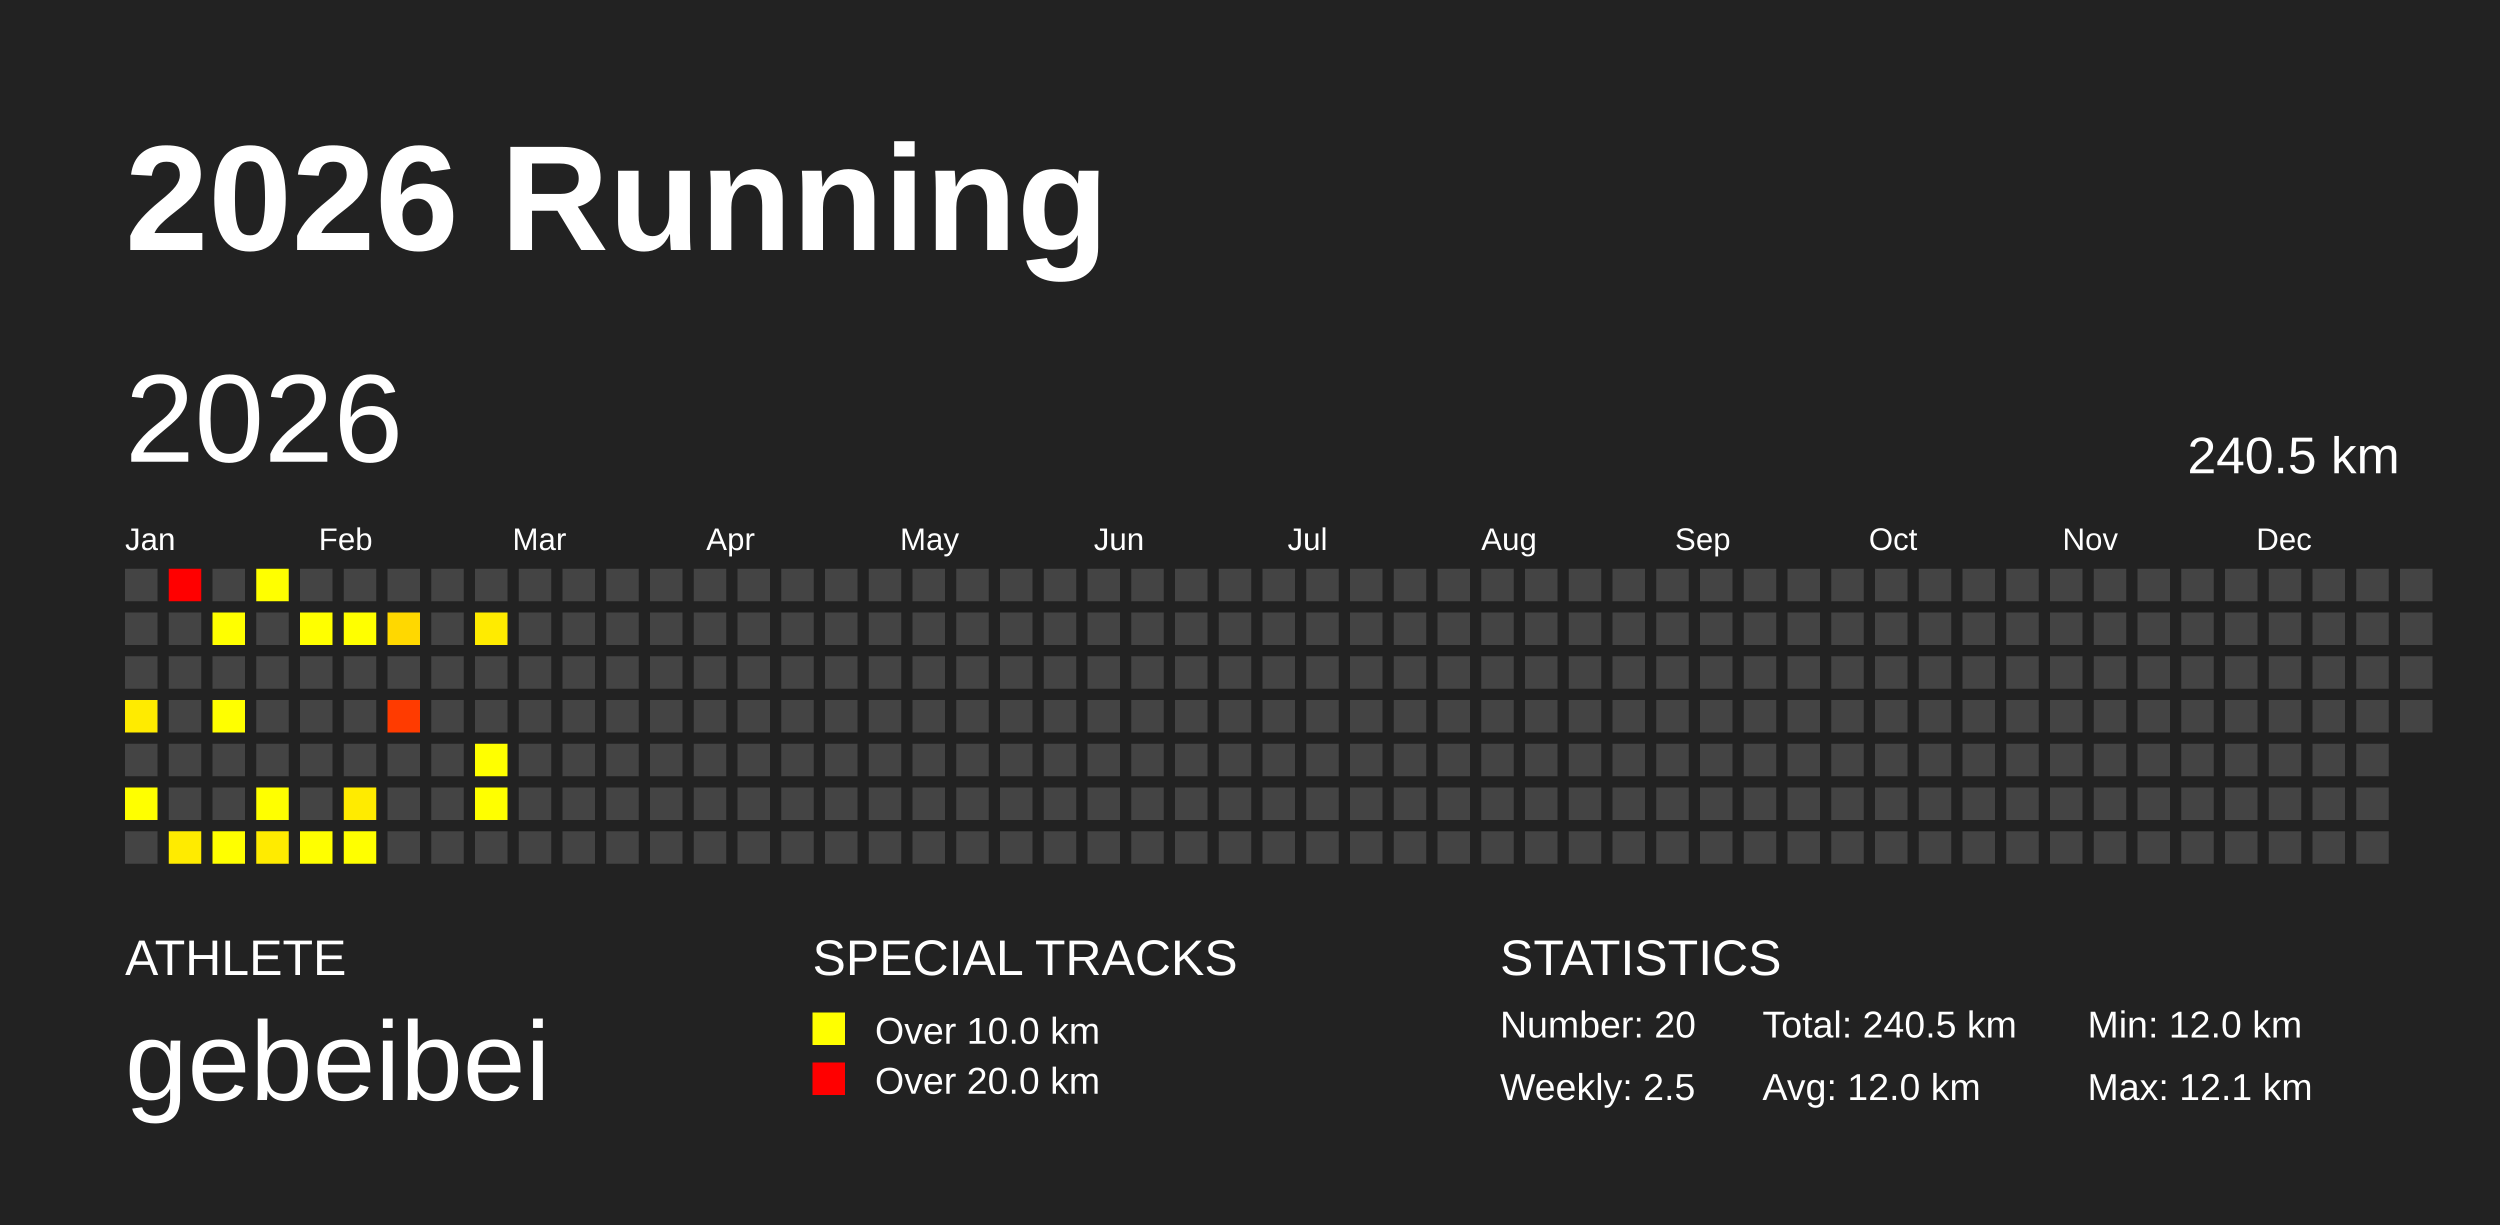
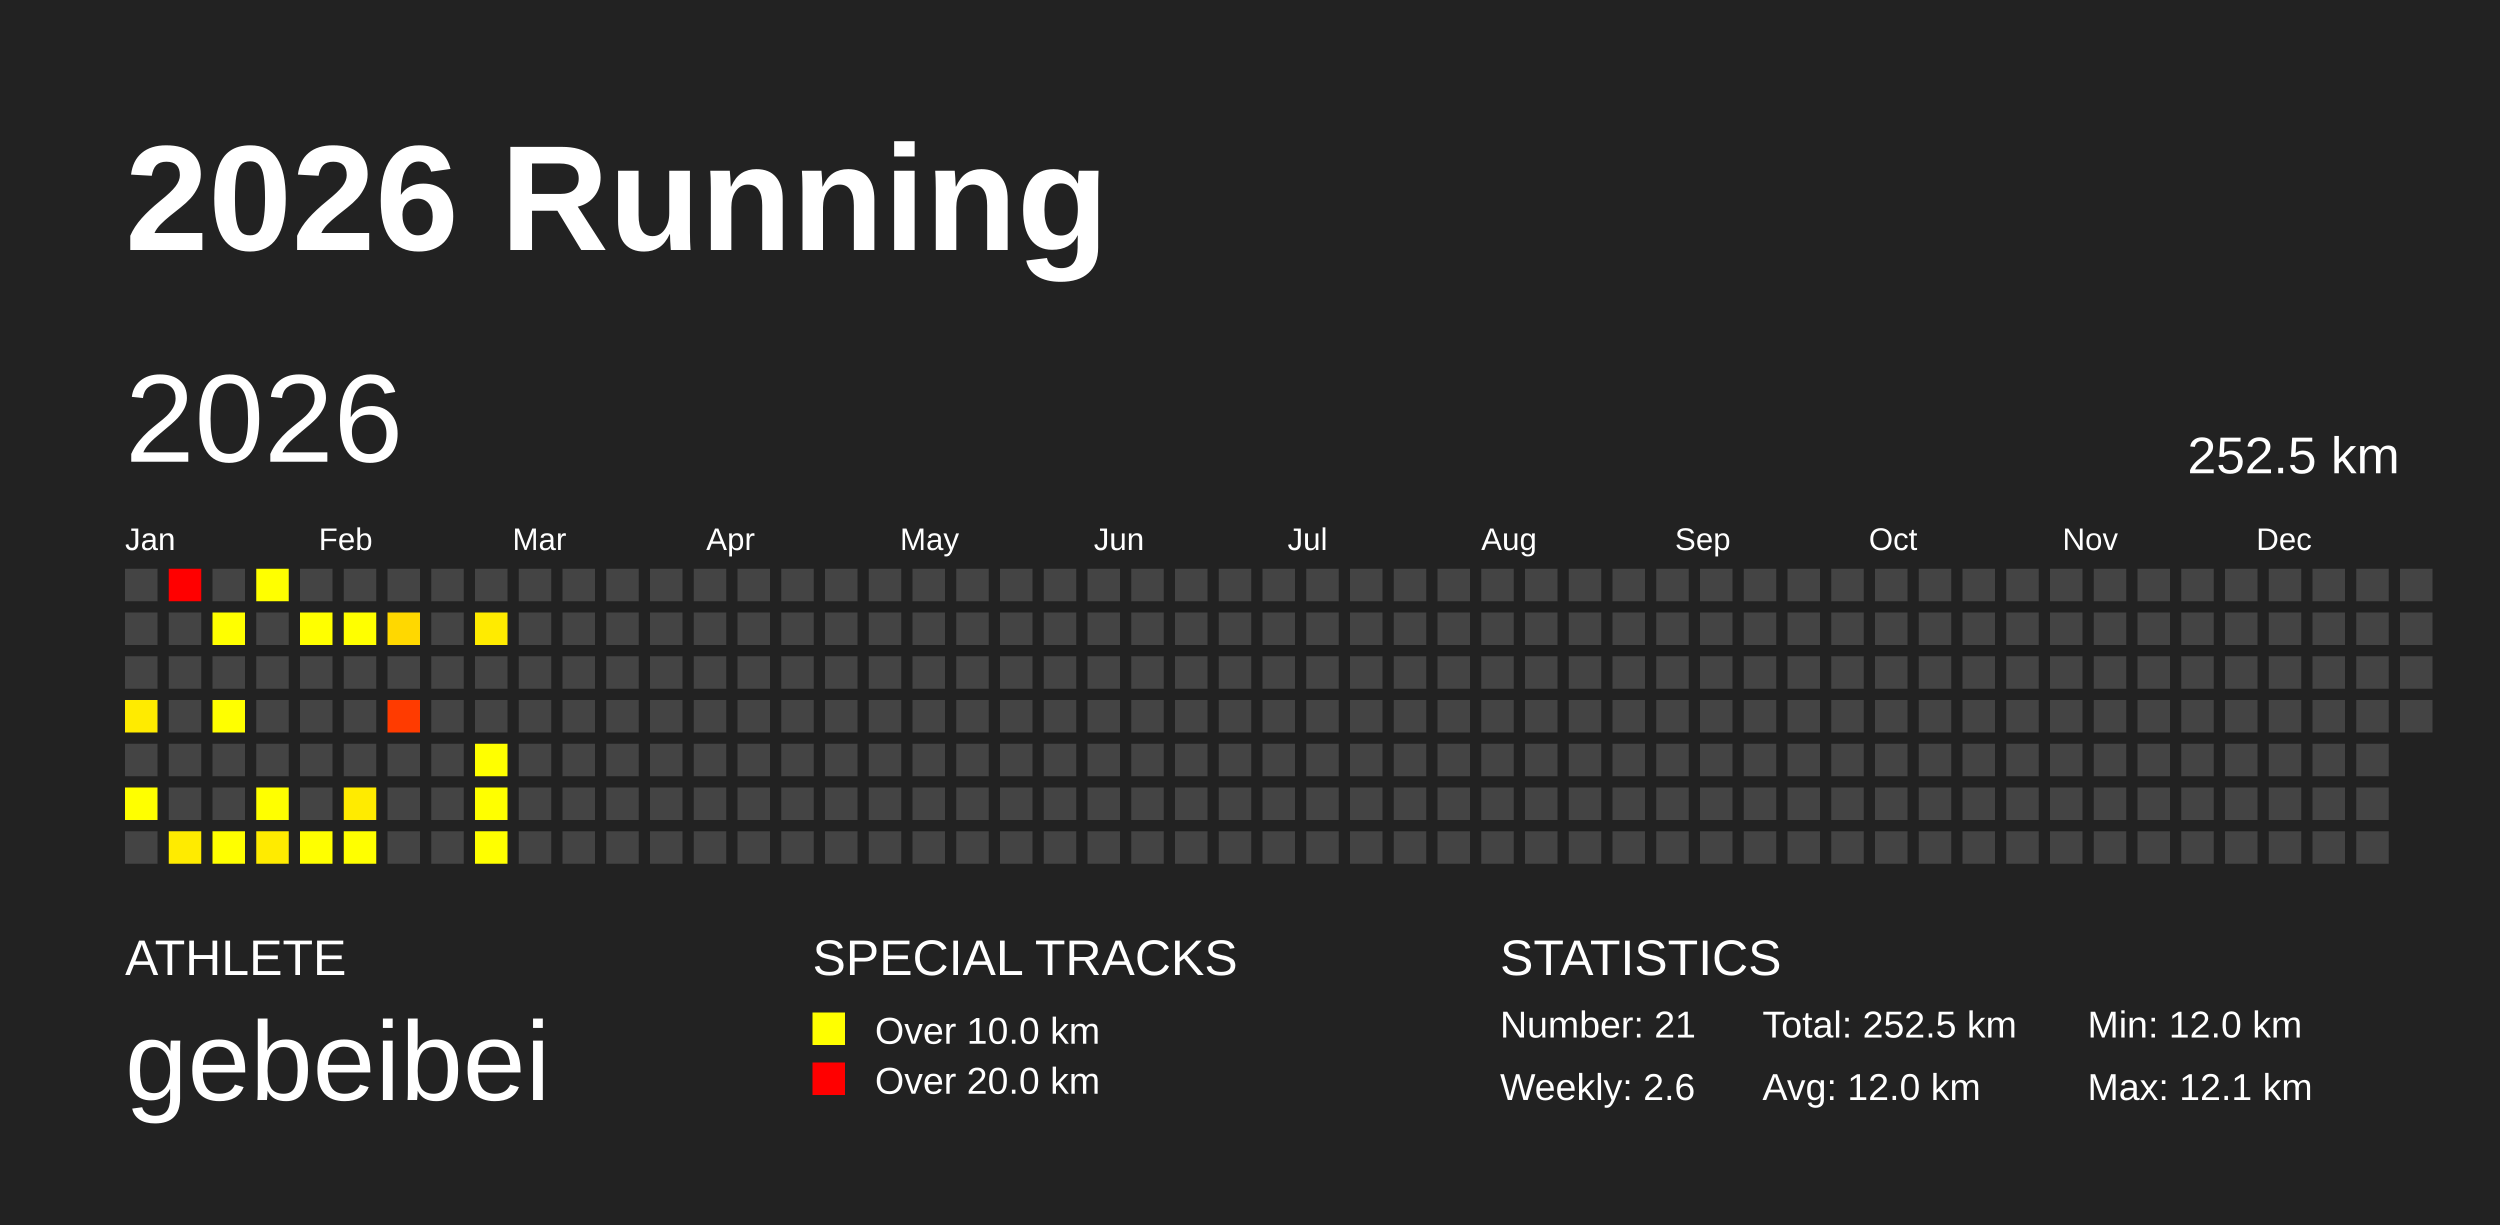
<svg xmlns="http://www.w3.org/2000/svg" baseProfile="full" height="98mm" version="1.1" viewBox="0,0,200,98" width="200mm">
  <defs />
  <rect fill="#222222" height="98" width="200" x="0" y="0" />
  <text fill="#FFFFFF" style="font-size:12px; font-family:Arial; font-weight:bold;" x="10" y="20">2026 Running</text>
  <text fill="#FFFFFF" style="font-size:4px; font-family:Arial" x="10" y="78">ATHLETE</text>
  <text fill="#FFFFFF" style="font-size:9px; font-family:Arial" x="10" y="88">gebeibei</text>
  <text fill="#FFFFFF" style="font-size:4px; font-family:Arial" x="65" y="78">SPECIAL TRACKS</text>
  <rect fill="yellow" height="2.6" width="2.6" x="65" y="81" />
  <text fill="#FFFFFF" style="font-size:3px; font-family:Arial" x="70" y="83.5">Over 10.0 km</text>
  <rect fill="red" height="2.6" width="2.6" x="65" y="85" />
  <text fill="#FFFFFF" style="font-size:3px; font-family:Arial" x="70" y="87.5">Over 20.0 km</text>
  <text fill="#FFFFFF" style="font-size:4px; font-family:Arial" x="120" y="78">STATISTICS</text>
-   <text fill="#FFFFFF" style="font-size:3px; font-family:Arial" x="120" y="83">Number: 20</text>
-   <text fill="#FFFFFF" style="font-size:3px; font-family:Arial" x="120" y="88">Weekly: 2.5</text>
-   <text fill="#FFFFFF" style="font-size:3px; font-family:Arial" x="141" y="83">Total: 240.5 km</text>
+   <text fill="#FFFFFF" style="font-size:3px; font-family:Arial" x="120" y="83">Number: 21</text>
+   <text fill="#FFFFFF" style="font-size:3px; font-family:Arial" x="120" y="88">Weekly: 2.6</text>
+   <text fill="#FFFFFF" style="font-size:3px; font-family:Arial" x="141" y="83">Total: 252.5 km</text>
  <text fill="#FFFFFF" style="font-size:3px; font-family:Arial" x="141" y="88">Avg: 12.0 km</text>
  <text fill="#FFFFFF" style="font-size:3px; font-family:Arial" x="167" y="83">Min: 12.0 km</text>
  <text fill="#FFFFFF" style="font-size:3px; font-family:Arial" x="167" y="88">Max: 12.1 km</text>
  <text dominant-baseline="hanging" fill="#FFFFFF" style="font-size:10.0px; font-family:Arial;" x="10" y="30">2026</text>
-   <text dominant-baseline="hanging" fill="#FFFFFF" style="font-size:4.125px; font-family:Arial;" x="175" y="35">240.5 km</text>
+   <text dominant-baseline="hanging" fill="#FFFFFF" style="font-size:4.125px; font-family:Arial;" x="175" y="35">252.5 km</text>
  <text fill="#FFFFFF" style="font-size:2.5px; font-family:Arial" x="10.0" y="44">Jan</text>
  <text fill="#FFFFFF" style="font-size:2.5px; font-family:Arial" x="25.5" y="44">Feb</text>
  <text fill="#FFFFFF" style="font-size:2.5px; font-family:Arial" x="41.0" y="44">Mar</text>
  <text fill="#FFFFFF" style="font-size:2.5px; font-family:Arial" x="56.5" y="44">Apr</text>
  <text fill="#FFFFFF" style="font-size:2.5px; font-family:Arial" x="72.0" y="44">May</text>
  <text fill="#FFFFFF" style="font-size:2.5px; font-family:Arial" x="87.5" y="44">Jun</text>
  <text fill="#FFFFFF" style="font-size:2.5px; font-family:Arial" x="103.0" y="44">Jul</text>
  <text fill="#FFFFFF" style="font-size:2.5px; font-family:Arial" x="118.5" y="44">Aug</text>
  <text fill="#FFFFFF" style="font-size:2.5px; font-family:Arial" x="134.0" y="44">Sep</text>
  <text fill="#FFFFFF" style="font-size:2.5px; font-family:Arial" x="149.5" y="44">Oct</text>
  <text fill="#FFFFFF" style="font-size:2.5px; font-family:Arial" x="165.0" y="44">Nov</text>
  <text fill="#FFFFFF" style="font-size:2.5px; font-family:Arial" x="180.5" y="44">Dec</text>
  <rect fill="#444444" height="2.6" width="2.6" x="10.0" y="45.5" />
  <rect fill="#444444" height="2.6" width="2.6" x="10.0" y="49.0" />
  <rect fill="#444444" height="2.6" width="2.6" x="10.0" y="52.5" />
  <rect fill="#ffeb00" height="2.6" width="2.6" x="10.0" y="56.0" />
  <rect fill="#444444" height="2.6" width="2.6" x="10.0" y="59.5" />
  <rect fill="#ffff00" height="2.6" width="2.6" x="10.0" y="63.0" />
  <rect fill="#444444" height="2.6" width="2.6" x="10.0" y="66.5" />
  <rect fill="#ff0000" height="2.6" width="2.6" x="13.5" y="45.5" />
  <rect fill="#444444" height="2.6" width="2.6" x="13.5" y="49.0" />
  <rect fill="#444444" height="2.6" width="2.6" x="13.5" y="52.5" />
  <rect fill="#444444" height="2.6" width="2.6" x="13.5" y="56.0" />
  <rect fill="#444444" height="2.6" width="2.6" x="13.5" y="59.5" />
  <rect fill="#444444" height="2.6" width="2.6" x="13.5" y="63.0" />
  <rect fill="#ffeb00" height="2.6" width="2.6" x="13.5" y="66.5" />
  <rect fill="#444444" height="2.6" width="2.6" x="17.0" y="45.5" />
  <rect fill="#ffff00" height="2.6" width="2.6" x="17.0" y="49.0" />
  <rect fill="#444444" height="2.6" width="2.6" x="17.0" y="52.5" />
  <rect fill="#ffff00" height="2.6" width="2.6" x="17.0" y="56.0" />
  <rect fill="#444444" height="2.6" width="2.6" x="17.0" y="59.5" />
  <rect fill="#444444" height="2.6" width="2.6" x="17.0" y="63.0" />
  <rect fill="#ffff00" height="2.6" width="2.6" x="17.0" y="66.5" />
  <rect fill="#ffff00" height="2.6" width="2.6" x="20.5" y="45.5" />
  <rect fill="#444444" height="2.6" width="2.6" x="20.5" y="49.0" />
  <rect fill="#444444" height="2.6" width="2.6" x="20.5" y="52.5" />
  <rect fill="#444444" height="2.6" width="2.6" x="20.5" y="56.0" />
  <rect fill="#444444" height="2.6" width="2.6" x="20.5" y="59.5" />
  <rect fill="#ffff00" height="2.6" width="2.6" x="20.5" y="63.0" />
  <rect fill="#ffeb00" height="2.6" width="2.6" x="20.5" y="66.5" />
  <rect fill="#444444" height="2.6" width="2.6" x="24.0" y="45.5" />
  <rect fill="#ffff00" height="2.6" width="2.6" x="24.0" y="49.0" />
  <rect fill="#444444" height="2.6" width="2.6" x="24.0" y="52.5" />
  <rect fill="#444444" height="2.6" width="2.6" x="24.0" y="56.0" />
  <rect fill="#444444" height="2.6" width="2.6" x="24.0" y="59.5" />
  <rect fill="#444444" height="2.6" width="2.6" x="24.0" y="63.0" />
  <rect fill="#ffff00" height="2.6" width="2.6" x="24.0" y="66.5" />
  <rect fill="#444444" height="2.6" width="2.6" x="27.5" y="45.5" />
  <rect fill="#ffff00" height="2.6" width="2.6" x="27.5" y="49.0" />
  <rect fill="#444444" height="2.6" width="2.6" x="27.5" y="52.5" />
  <rect fill="#444444" height="2.6" width="2.6" x="27.5" y="56.0" />
  <rect fill="#444444" height="2.6" width="2.6" x="27.5" y="59.5" />
  <rect fill="#ffeb00" height="2.6" width="2.6" x="27.5" y="63.0" />
  <rect fill="#ffff00" height="2.6" width="2.6" x="27.5" y="66.5" />
  <rect fill="#444444" height="2.6" width="2.6" x="31.0" y="45.5" />
  <rect fill="#ffd800" height="2.6" width="2.6" x="31.0" y="49.0" />
  <rect fill="#444444" height="2.6" width="2.6" x="31.0" y="52.5" />
  <rect fill="#ff3b00" height="2.6" width="2.6" x="31.0" y="56.0" />
  <rect fill="#444444" height="2.6" width="2.6" x="31.0" y="59.5" />
  <rect fill="#444444" height="2.6" width="2.6" x="31.0" y="63.0" />
  <rect fill="#444444" height="2.6" width="2.6" x="31.0" y="66.5" />
  <rect fill="#444444" height="2.6" width="2.6" x="34.5" y="45.5" />
  <rect fill="#444444" height="2.6" width="2.6" x="34.5" y="49.0" />
  <rect fill="#444444" height="2.6" width="2.6" x="34.5" y="52.5" />
  <rect fill="#444444" height="2.6" width="2.6" x="34.5" y="56.0" />
  <rect fill="#444444" height="2.6" width="2.6" x="34.5" y="59.5" />
  <rect fill="#444444" height="2.6" width="2.6" x="34.5" y="63.0" />
  <rect fill="#444444" height="2.6" width="2.6" x="34.5" y="66.5" />
  <rect fill="#444444" height="2.6" width="2.6" x="38.0" y="45.5" />
  <rect fill="#ffeb00" height="2.6" width="2.6" x="38.0" y="49.0" />
  <rect fill="#444444" height="2.6" width="2.6" x="38.0" y="52.5" />
  <rect fill="#444444" height="2.6" width="2.6" x="38.0" y="56.0" />
  <rect fill="#ffff00" height="2.6" width="2.6" x="38.0" y="59.5" />
  <rect fill="#ffff00" height="2.6" width="2.6" x="38.0" y="63.0" />
-   <rect fill="#444444" height="2.6" width="2.6" x="38.0" y="66.5" />
+   <rect fill="#ffff00" height="2.6" width="2.6" x="38.0" y="66.5" />
  <rect fill="#444444" height="2.6" width="2.6" x="41.5" y="45.5" />
  <rect fill="#444444" height="2.6" width="2.6" x="41.5" y="49.0" />
  <rect fill="#444444" height="2.6" width="2.6" x="41.5" y="52.5" />
  <rect fill="#444444" height="2.6" width="2.6" x="41.5" y="56.0" />
  <rect fill="#444444" height="2.6" width="2.6" x="41.5" y="59.5" />
  <rect fill="#444444" height="2.6" width="2.6" x="41.5" y="63.0" />
  <rect fill="#444444" height="2.6" width="2.6" x="41.5" y="66.5" />
  <rect fill="#444444" height="2.6" width="2.6" x="45.0" y="45.5" />
  <rect fill="#444444" height="2.6" width="2.6" x="45.0" y="49.0" />
  <rect fill="#444444" height="2.6" width="2.6" x="45.0" y="52.5" />
  <rect fill="#444444" height="2.6" width="2.6" x="45.0" y="56.0" />
  <rect fill="#444444" height="2.6" width="2.6" x="45.0" y="59.5" />
  <rect fill="#444444" height="2.6" width="2.6" x="45.0" y="63.0" />
  <rect fill="#444444" height="2.6" width="2.6" x="45.0" y="66.5" />
  <rect fill="#444444" height="2.6" width="2.6" x="48.5" y="45.5" />
  <rect fill="#444444" height="2.6" width="2.6" x="48.5" y="49.0" />
  <rect fill="#444444" height="2.6" width="2.6" x="48.5" y="52.5" />
  <rect fill="#444444" height="2.6" width="2.6" x="48.5" y="56.0" />
  <rect fill="#444444" height="2.6" width="2.6" x="48.5" y="59.5" />
  <rect fill="#444444" height="2.6" width="2.6" x="48.5" y="63.0" />
  <rect fill="#444444" height="2.6" width="2.6" x="48.5" y="66.5" />
  <rect fill="#444444" height="2.6" width="2.6" x="52.0" y="45.5" />
  <rect fill="#444444" height="2.6" width="2.6" x="52.0" y="49.0" />
  <rect fill="#444444" height="2.6" width="2.6" x="52.0" y="52.5" />
  <rect fill="#444444" height="2.6" width="2.6" x="52.0" y="56.0" />
  <rect fill="#444444" height="2.6" width="2.6" x="52.0" y="59.5" />
  <rect fill="#444444" height="2.6" width="2.6" x="52.0" y="63.0" />
  <rect fill="#444444" height="2.6" width="2.6" x="52.0" y="66.5" />
  <rect fill="#444444" height="2.6" width="2.6" x="55.5" y="45.5" />
  <rect fill="#444444" height="2.6" width="2.6" x="55.5" y="49.0" />
  <rect fill="#444444" height="2.6" width="2.6" x="55.5" y="52.5" />
  <rect fill="#444444" height="2.6" width="2.6" x="55.5" y="56.0" />
  <rect fill="#444444" height="2.6" width="2.6" x="55.5" y="59.5" />
  <rect fill="#444444" height="2.6" width="2.6" x="55.5" y="63.0" />
  <rect fill="#444444" height="2.6" width="2.6" x="55.5" y="66.5" />
  <rect fill="#444444" height="2.6" width="2.6" x="59.0" y="45.5" />
  <rect fill="#444444" height="2.6" width="2.6" x="59.0" y="49.0" />
  <rect fill="#444444" height="2.6" width="2.6" x="59.0" y="52.5" />
  <rect fill="#444444" height="2.6" width="2.6" x="59.0" y="56.0" />
  <rect fill="#444444" height="2.6" width="2.6" x="59.0" y="59.5" />
  <rect fill="#444444" height="2.6" width="2.6" x="59.0" y="63.0" />
  <rect fill="#444444" height="2.6" width="2.6" x="59.0" y="66.5" />
  <rect fill="#444444" height="2.6" width="2.6" x="62.5" y="45.5" />
  <rect fill="#444444" height="2.6" width="2.6" x="62.5" y="49.0" />
  <rect fill="#444444" height="2.6" width="2.6" x="62.5" y="52.5" />
  <rect fill="#444444" height="2.6" width="2.6" x="62.5" y="56.0" />
  <rect fill="#444444" height="2.6" width="2.6" x="62.5" y="59.5" />
  <rect fill="#444444" height="2.6" width="2.6" x="62.5" y="63.0" />
  <rect fill="#444444" height="2.6" width="2.6" x="62.5" y="66.5" />
  <rect fill="#444444" height="2.6" width="2.6" x="66.0" y="45.5" />
  <rect fill="#444444" height="2.6" width="2.6" x="66.0" y="49.0" />
  <rect fill="#444444" height="2.6" width="2.6" x="66.0" y="52.5" />
  <rect fill="#444444" height="2.6" width="2.6" x="66.0" y="56.0" />
  <rect fill="#444444" height="2.6" width="2.6" x="66.0" y="59.5" />
  <rect fill="#444444" height="2.6" width="2.6" x="66.0" y="63.0" />
  <rect fill="#444444" height="2.6" width="2.6" x="66.0" y="66.5" />
  <rect fill="#444444" height="2.6" width="2.6" x="69.5" y="45.5" />
  <rect fill="#444444" height="2.6" width="2.6" x="69.5" y="49.0" />
  <rect fill="#444444" height="2.6" width="2.6" x="69.5" y="52.5" />
  <rect fill="#444444" height="2.6" width="2.6" x="69.5" y="56.0" />
  <rect fill="#444444" height="2.6" width="2.6" x="69.5" y="59.5" />
  <rect fill="#444444" height="2.6" width="2.6" x="69.5" y="63.0" />
  <rect fill="#444444" height="2.6" width="2.6" x="69.5" y="66.5" />
  <rect fill="#444444" height="2.6" width="2.6" x="73.0" y="45.5" />
  <rect fill="#444444" height="2.6" width="2.6" x="73.0" y="49.0" />
  <rect fill="#444444" height="2.6" width="2.6" x="73.0" y="52.5" />
  <rect fill="#444444" height="2.6" width="2.6" x="73.0" y="56.0" />
  <rect fill="#444444" height="2.6" width="2.6" x="73.0" y="59.5" />
  <rect fill="#444444" height="2.6" width="2.6" x="73.0" y="63.0" />
  <rect fill="#444444" height="2.6" width="2.6" x="73.0" y="66.5" />
  <rect fill="#444444" height="2.6" width="2.6" x="76.5" y="45.5" />
  <rect fill="#444444" height="2.6" width="2.6" x="76.5" y="49.0" />
  <rect fill="#444444" height="2.6" width="2.6" x="76.5" y="52.5" />
  <rect fill="#444444" height="2.6" width="2.6" x="76.5" y="56.0" />
  <rect fill="#444444" height="2.6" width="2.6" x="76.5" y="59.5" />
  <rect fill="#444444" height="2.6" width="2.6" x="76.5" y="63.0" />
  <rect fill="#444444" height="2.6" width="2.6" x="76.5" y="66.5" />
  <rect fill="#444444" height="2.6" width="2.6" x="80.0" y="45.5" />
  <rect fill="#444444" height="2.6" width="2.6" x="80.0" y="49.0" />
  <rect fill="#444444" height="2.6" width="2.6" x="80.0" y="52.5" />
  <rect fill="#444444" height="2.6" width="2.6" x="80.0" y="56.0" />
  <rect fill="#444444" height="2.6" width="2.6" x="80.0" y="59.5" />
  <rect fill="#444444" height="2.6" width="2.6" x="80.0" y="63.0" />
  <rect fill="#444444" height="2.6" width="2.6" x="80.0" y="66.5" />
  <rect fill="#444444" height="2.6" width="2.6" x="83.5" y="45.5" />
  <rect fill="#444444" height="2.6" width="2.6" x="83.5" y="49.0" />
  <rect fill="#444444" height="2.6" width="2.6" x="83.5" y="52.5" />
  <rect fill="#444444" height="2.6" width="2.6" x="83.5" y="56.0" />
  <rect fill="#444444" height="2.6" width="2.6" x="83.5" y="59.5" />
  <rect fill="#444444" height="2.6" width="2.6" x="83.5" y="63.0" />
  <rect fill="#444444" height="2.6" width="2.6" x="83.5" y="66.5" />
  <rect fill="#444444" height="2.6" width="2.6" x="87.0" y="45.5" />
  <rect fill="#444444" height="2.6" width="2.6" x="87.0" y="49.0" />
  <rect fill="#444444" height="2.6" width="2.6" x="87.0" y="52.5" />
  <rect fill="#444444" height="2.6" width="2.6" x="87.0" y="56.0" />
  <rect fill="#444444" height="2.6" width="2.6" x="87.0" y="59.5" />
  <rect fill="#444444" height="2.6" width="2.6" x="87.0" y="63.0" />
  <rect fill="#444444" height="2.6" width="2.6" x="87.0" y="66.5" />
  <rect fill="#444444" height="2.6" width="2.6" x="90.5" y="45.5" />
  <rect fill="#444444" height="2.6" width="2.6" x="90.5" y="49.0" />
  <rect fill="#444444" height="2.6" width="2.6" x="90.5" y="52.5" />
  <rect fill="#444444" height="2.6" width="2.6" x="90.5" y="56.0" />
  <rect fill="#444444" height="2.6" width="2.6" x="90.5" y="59.5" />
  <rect fill="#444444" height="2.6" width="2.6" x="90.5" y="63.0" />
  <rect fill="#444444" height="2.6" width="2.6" x="90.5" y="66.5" />
  <rect fill="#444444" height="2.6" width="2.6" x="94.0" y="45.5" />
  <rect fill="#444444" height="2.6" width="2.6" x="94.0" y="49.0" />
  <rect fill="#444444" height="2.6" width="2.6" x="94.0" y="52.5" />
  <rect fill="#444444" height="2.6" width="2.6" x="94.0" y="56.0" />
  <rect fill="#444444" height="2.6" width="2.6" x="94.0" y="59.5" />
  <rect fill="#444444" height="2.6" width="2.6" x="94.0" y="63.0" />
  <rect fill="#444444" height="2.6" width="2.6" x="94.0" y="66.5" />
  <rect fill="#444444" height="2.6" width="2.6" x="97.5" y="45.5" />
  <rect fill="#444444" height="2.6" width="2.6" x="97.5" y="49.0" />
  <rect fill="#444444" height="2.6" width="2.6" x="97.5" y="52.5" />
  <rect fill="#444444" height="2.6" width="2.6" x="97.5" y="56.0" />
  <rect fill="#444444" height="2.6" width="2.6" x="97.5" y="59.5" />
  <rect fill="#444444" height="2.6" width="2.6" x="97.5" y="63.0" />
  <rect fill="#444444" height="2.6" width="2.6" x="97.5" y="66.5" />
  <rect fill="#444444" height="2.6" width="2.6" x="101.0" y="45.5" />
  <rect fill="#444444" height="2.6" width="2.6" x="101.0" y="49.0" />
  <rect fill="#444444" height="2.6" width="2.6" x="101.0" y="52.5" />
  <rect fill="#444444" height="2.6" width="2.6" x="101.0" y="56.0" />
  <rect fill="#444444" height="2.6" width="2.6" x="101.0" y="59.5" />
  <rect fill="#444444" height="2.6" width="2.6" x="101.0" y="63.0" />
  <rect fill="#444444" height="2.6" width="2.6" x="101.0" y="66.5" />
  <rect fill="#444444" height="2.6" width="2.6" x="104.5" y="45.5" />
  <rect fill="#444444" height="2.6" width="2.6" x="104.5" y="49.0" />
  <rect fill="#444444" height="2.6" width="2.6" x="104.5" y="52.5" />
  <rect fill="#444444" height="2.6" width="2.6" x="104.5" y="56.0" />
  <rect fill="#444444" height="2.6" width="2.6" x="104.5" y="59.5" />
  <rect fill="#444444" height="2.6" width="2.6" x="104.5" y="63.0" />
  <rect fill="#444444" height="2.6" width="2.6" x="104.5" y="66.5" />
  <rect fill="#444444" height="2.6" width="2.6" x="108.0" y="45.5" />
  <rect fill="#444444" height="2.6" width="2.6" x="108.0" y="49.0" />
  <rect fill="#444444" height="2.6" width="2.6" x="108.0" y="52.5" />
  <rect fill="#444444" height="2.6" width="2.6" x="108.0" y="56.0" />
  <rect fill="#444444" height="2.6" width="2.6" x="108.0" y="59.5" />
  <rect fill="#444444" height="2.6" width="2.6" x="108.0" y="63.0" />
  <rect fill="#444444" height="2.6" width="2.6" x="108.0" y="66.5" />
  <rect fill="#444444" height="2.6" width="2.6" x="111.5" y="45.5" />
  <rect fill="#444444" height="2.6" width="2.6" x="111.5" y="49.0" />
  <rect fill="#444444" height="2.6" width="2.6" x="111.5" y="52.5" />
  <rect fill="#444444" height="2.6" width="2.6" x="111.5" y="56.0" />
  <rect fill="#444444" height="2.6" width="2.6" x="111.5" y="59.5" />
  <rect fill="#444444" height="2.6" width="2.6" x="111.5" y="63.0" />
  <rect fill="#444444" height="2.6" width="2.6" x="111.5" y="66.5" />
  <rect fill="#444444" height="2.6" width="2.6" x="115.0" y="45.5" />
  <rect fill="#444444" height="2.6" width="2.6" x="115.0" y="49.0" />
  <rect fill="#444444" height="2.6" width="2.6" x="115.0" y="52.5" />
  <rect fill="#444444" height="2.6" width="2.6" x="115.0" y="56.0" />
  <rect fill="#444444" height="2.6" width="2.6" x="115.0" y="59.5" />
  <rect fill="#444444" height="2.6" width="2.6" x="115.0" y="63.0" />
  <rect fill="#444444" height="2.6" width="2.6" x="115.0" y="66.5" />
  <rect fill="#444444" height="2.6" width="2.6" x="118.5" y="45.5" />
  <rect fill="#444444" height="2.6" width="2.6" x="118.5" y="49.0" />
  <rect fill="#444444" height="2.6" width="2.6" x="118.5" y="52.5" />
  <rect fill="#444444" height="2.6" width="2.6" x="118.5" y="56.0" />
  <rect fill="#444444" height="2.6" width="2.6" x="118.5" y="59.5" />
  <rect fill="#444444" height="2.6" width="2.6" x="118.5" y="63.0" />
  <rect fill="#444444" height="2.6" width="2.6" x="118.5" y="66.5" />
  <rect fill="#444444" height="2.6" width="2.6" x="122.0" y="45.5" />
  <rect fill="#444444" height="2.6" width="2.6" x="122.0" y="49.0" />
  <rect fill="#444444" height="2.6" width="2.6" x="122.0" y="52.5" />
  <rect fill="#444444" height="2.6" width="2.6" x="122.0" y="56.0" />
  <rect fill="#444444" height="2.6" width="2.6" x="122.0" y="59.5" />
  <rect fill="#444444" height="2.6" width="2.6" x="122.0" y="63.0" />
  <rect fill="#444444" height="2.6" width="2.6" x="122.0" y="66.5" />
  <rect fill="#444444" height="2.6" width="2.6" x="125.5" y="45.5" />
  <rect fill="#444444" height="2.6" width="2.6" x="125.5" y="49.0" />
  <rect fill="#444444" height="2.6" width="2.6" x="125.5" y="52.5" />
  <rect fill="#444444" height="2.6" width="2.6" x="125.5" y="56.0" />
  <rect fill="#444444" height="2.6" width="2.6" x="125.5" y="59.5" />
  <rect fill="#444444" height="2.6" width="2.6" x="125.5" y="63.0" />
  <rect fill="#444444" height="2.6" width="2.6" x="125.5" y="66.5" />
  <rect fill="#444444" height="2.6" width="2.6" x="129.0" y="45.5" />
  <rect fill="#444444" height="2.6" width="2.6" x="129.0" y="49.0" />
  <rect fill="#444444" height="2.6" width="2.6" x="129.0" y="52.5" />
  <rect fill="#444444" height="2.6" width="2.6" x="129.0" y="56.0" />
  <rect fill="#444444" height="2.6" width="2.6" x="129.0" y="59.5" />
  <rect fill="#444444" height="2.6" width="2.6" x="129.0" y="63.0" />
  <rect fill="#444444" height="2.6" width="2.6" x="129.0" y="66.5" />
  <rect fill="#444444" height="2.6" width="2.6" x="132.5" y="45.5" />
  <rect fill="#444444" height="2.6" width="2.6" x="132.5" y="49.0" />
  <rect fill="#444444" height="2.6" width="2.6" x="132.5" y="52.5" />
  <rect fill="#444444" height="2.6" width="2.6" x="132.5" y="56.0" />
  <rect fill="#444444" height="2.6" width="2.6" x="132.5" y="59.5" />
  <rect fill="#444444" height="2.6" width="2.6" x="132.5" y="63.0" />
  <rect fill="#444444" height="2.6" width="2.6" x="132.5" y="66.5" />
  <rect fill="#444444" height="2.6" width="2.6" x="136.0" y="45.5" />
  <rect fill="#444444" height="2.6" width="2.6" x="136.0" y="49.0" />
  <rect fill="#444444" height="2.6" width="2.6" x="136.0" y="52.5" />
  <rect fill="#444444" height="2.6" width="2.6" x="136.0" y="56.0" />
  <rect fill="#444444" height="2.6" width="2.6" x="136.0" y="59.5" />
  <rect fill="#444444" height="2.6" width="2.6" x="136.0" y="63.0" />
  <rect fill="#444444" height="2.6" width="2.6" x="136.0" y="66.5" />
  <rect fill="#444444" height="2.6" width="2.6" x="139.5" y="45.5" />
  <rect fill="#444444" height="2.6" width="2.6" x="139.5" y="49.0" />
  <rect fill="#444444" height="2.6" width="2.6" x="139.5" y="52.5" />
  <rect fill="#444444" height="2.6" width="2.6" x="139.5" y="56.0" />
  <rect fill="#444444" height="2.6" width="2.6" x="139.5" y="59.5" />
  <rect fill="#444444" height="2.6" width="2.6" x="139.5" y="63.0" />
  <rect fill="#444444" height="2.6" width="2.6" x="139.5" y="66.5" />
  <rect fill="#444444" height="2.6" width="2.6" x="143.0" y="45.5" />
  <rect fill="#444444" height="2.6" width="2.6" x="143.0" y="49.0" />
  <rect fill="#444444" height="2.6" width="2.6" x="143.0" y="52.5" />
  <rect fill="#444444" height="2.6" width="2.6" x="143.0" y="56.0" />
  <rect fill="#444444" height="2.6" width="2.6" x="143.0" y="59.5" />
  <rect fill="#444444" height="2.6" width="2.6" x="143.0" y="63.0" />
  <rect fill="#444444" height="2.6" width="2.6" x="143.0" y="66.5" />
  <rect fill="#444444" height="2.6" width="2.6" x="146.5" y="45.5" />
  <rect fill="#444444" height="2.6" width="2.6" x="146.5" y="49.0" />
  <rect fill="#444444" height="2.6" width="2.6" x="146.5" y="52.5" />
  <rect fill="#444444" height="2.6" width="2.6" x="146.5" y="56.0" />
  <rect fill="#444444" height="2.6" width="2.6" x="146.5" y="59.5" />
  <rect fill="#444444" height="2.6" width="2.6" x="146.5" y="63.0" />
  <rect fill="#444444" height="2.6" width="2.6" x="146.5" y="66.5" />
  <rect fill="#444444" height="2.6" width="2.6" x="150.0" y="45.5" />
  <rect fill="#444444" height="2.6" width="2.6" x="150.0" y="49.0" />
  <rect fill="#444444" height="2.6" width="2.6" x="150.0" y="52.5" />
  <rect fill="#444444" height="2.6" width="2.6" x="150.0" y="56.0" />
  <rect fill="#444444" height="2.6" width="2.6" x="150.0" y="59.5" />
  <rect fill="#444444" height="2.6" width="2.6" x="150.0" y="63.0" />
  <rect fill="#444444" height="2.6" width="2.6" x="150.0" y="66.5" />
  <rect fill="#444444" height="2.6" width="2.6" x="153.5" y="45.5" />
  <rect fill="#444444" height="2.6" width="2.6" x="153.5" y="49.0" />
  <rect fill="#444444" height="2.6" width="2.6" x="153.5" y="52.5" />
  <rect fill="#444444" height="2.6" width="2.6" x="153.5" y="56.0" />
  <rect fill="#444444" height="2.6" width="2.6" x="153.5" y="59.5" />
  <rect fill="#444444" height="2.6" width="2.6" x="153.5" y="63.0" />
  <rect fill="#444444" height="2.6" width="2.6" x="153.5" y="66.5" />
  <rect fill="#444444" height="2.6" width="2.6" x="157.0" y="45.5" />
  <rect fill="#444444" height="2.6" width="2.6" x="157.0" y="49.0" />
  <rect fill="#444444" height="2.6" width="2.6" x="157.0" y="52.5" />
  <rect fill="#444444" height="2.6" width="2.6" x="157.0" y="56.0" />
  <rect fill="#444444" height="2.6" width="2.6" x="157.0" y="59.5" />
  <rect fill="#444444" height="2.6" width="2.6" x="157.0" y="63.0" />
  <rect fill="#444444" height="2.6" width="2.6" x="157.0" y="66.5" />
  <rect fill="#444444" height="2.6" width="2.6" x="160.5" y="45.5" />
  <rect fill="#444444" height="2.6" width="2.6" x="160.5" y="49.0" />
  <rect fill="#444444" height="2.6" width="2.6" x="160.5" y="52.5" />
  <rect fill="#444444" height="2.6" width="2.6" x="160.5" y="56.0" />
  <rect fill="#444444" height="2.6" width="2.6" x="160.5" y="59.5" />
  <rect fill="#444444" height="2.6" width="2.6" x="160.5" y="63.0" />
  <rect fill="#444444" height="2.6" width="2.6" x="160.5" y="66.5" />
  <rect fill="#444444" height="2.6" width="2.6" x="164.0" y="45.5" />
  <rect fill="#444444" height="2.6" width="2.6" x="164.0" y="49.0" />
  <rect fill="#444444" height="2.6" width="2.6" x="164.0" y="52.5" />
  <rect fill="#444444" height="2.6" width="2.6" x="164.0" y="56.0" />
  <rect fill="#444444" height="2.6" width="2.6" x="164.0" y="59.5" />
  <rect fill="#444444" height="2.6" width="2.6" x="164.0" y="63.0" />
  <rect fill="#444444" height="2.6" width="2.6" x="164.0" y="66.5" />
  <rect fill="#444444" height="2.6" width="2.6" x="167.5" y="45.5" />
  <rect fill="#444444" height="2.6" width="2.6" x="167.5" y="49.0" />
  <rect fill="#444444" height="2.6" width="2.6" x="167.5" y="52.5" />
  <rect fill="#444444" height="2.6" width="2.6" x="167.5" y="56.0" />
  <rect fill="#444444" height="2.6" width="2.6" x="167.5" y="59.5" />
  <rect fill="#444444" height="2.6" width="2.6" x="167.5" y="63.0" />
  <rect fill="#444444" height="2.6" width="2.6" x="167.5" y="66.5" />
  <rect fill="#444444" height="2.6" width="2.6" x="171.0" y="45.5" />
  <rect fill="#444444" height="2.6" width="2.6" x="171.0" y="49.0" />
  <rect fill="#444444" height="2.6" width="2.6" x="171.0" y="52.5" />
  <rect fill="#444444" height="2.6" width="2.6" x="171.0" y="56.0" />
  <rect fill="#444444" height="2.6" width="2.6" x="171.0" y="59.5" />
  <rect fill="#444444" height="2.6" width="2.6" x="171.0" y="63.0" />
  <rect fill="#444444" height="2.6" width="2.6" x="171.0" y="66.5" />
  <rect fill="#444444" height="2.6" width="2.6" x="174.5" y="45.5" />
  <rect fill="#444444" height="2.6" width="2.6" x="174.5" y="49.0" />
  <rect fill="#444444" height="2.6" width="2.6" x="174.5" y="52.5" />
  <rect fill="#444444" height="2.6" width="2.6" x="174.5" y="56.0" />
  <rect fill="#444444" height="2.6" width="2.6" x="174.5" y="59.5" />
  <rect fill="#444444" height="2.6" width="2.6" x="174.5" y="63.0" />
  <rect fill="#444444" height="2.6" width="2.6" x="174.5" y="66.5" />
  <rect fill="#444444" height="2.6" width="2.6" x="178.0" y="45.5" />
  <rect fill="#444444" height="2.6" width="2.6" x="178.0" y="49.0" />
  <rect fill="#444444" height="2.6" width="2.6" x="178.0" y="52.5" />
  <rect fill="#444444" height="2.6" width="2.6" x="178.0" y="56.0" />
  <rect fill="#444444" height="2.6" width="2.6" x="178.0" y="59.5" />
  <rect fill="#444444" height="2.6" width="2.6" x="178.0" y="63.0" />
  <rect fill="#444444" height="2.6" width="2.6" x="178.0" y="66.5" />
  <rect fill="#444444" height="2.6" width="2.6" x="181.5" y="45.5" />
  <rect fill="#444444" height="2.6" width="2.6" x="181.5" y="49.0" />
  <rect fill="#444444" height="2.6" width="2.6" x="181.5" y="52.5" />
  <rect fill="#444444" height="2.6" width="2.6" x="181.5" y="56.0" />
  <rect fill="#444444" height="2.6" width="2.6" x="181.5" y="59.5" />
  <rect fill="#444444" height="2.6" width="2.6" x="181.5" y="63.0" />
  <rect fill="#444444" height="2.6" width="2.6" x="181.5" y="66.5" />
  <rect fill="#444444" height="2.6" width="2.6" x="185.0" y="45.5" />
  <rect fill="#444444" height="2.6" width="2.6" x="185.0" y="49.0" />
  <rect fill="#444444" height="2.6" width="2.6" x="185.0" y="52.5" />
  <rect fill="#444444" height="2.6" width="2.6" x="185.0" y="56.0" />
  <rect fill="#444444" height="2.6" width="2.6" x="185.0" y="59.5" />
  <rect fill="#444444" height="2.6" width="2.6" x="185.0" y="63.0" />
  <rect fill="#444444" height="2.6" width="2.6" x="185.0" y="66.5" />
  <rect fill="#444444" height="2.6" width="2.6" x="188.5" y="45.5" />
  <rect fill="#444444" height="2.6" width="2.6" x="188.5" y="49.0" />
  <rect fill="#444444" height="2.6" width="2.6" x="188.5" y="52.5" />
  <rect fill="#444444" height="2.6" width="2.6" x="188.5" y="56.0" />
  <rect fill="#444444" height="2.6" width="2.6" x="188.5" y="59.5" />
  <rect fill="#444444" height="2.6" width="2.6" x="188.5" y="63.0" />
  <rect fill="#444444" height="2.6" width="2.6" x="188.5" y="66.5" />
  <rect fill="#444444" height="2.6" width="2.6" x="192.0" y="45.5" />
  <rect fill="#444444" height="2.6" width="2.6" x="192.0" y="49.0" />
  <rect fill="#444444" height="2.6" width="2.6" x="192.0" y="52.5" />
  <rect fill="#444444" height="2.6" width="2.6" x="192.0" y="56.0" />
</svg>
